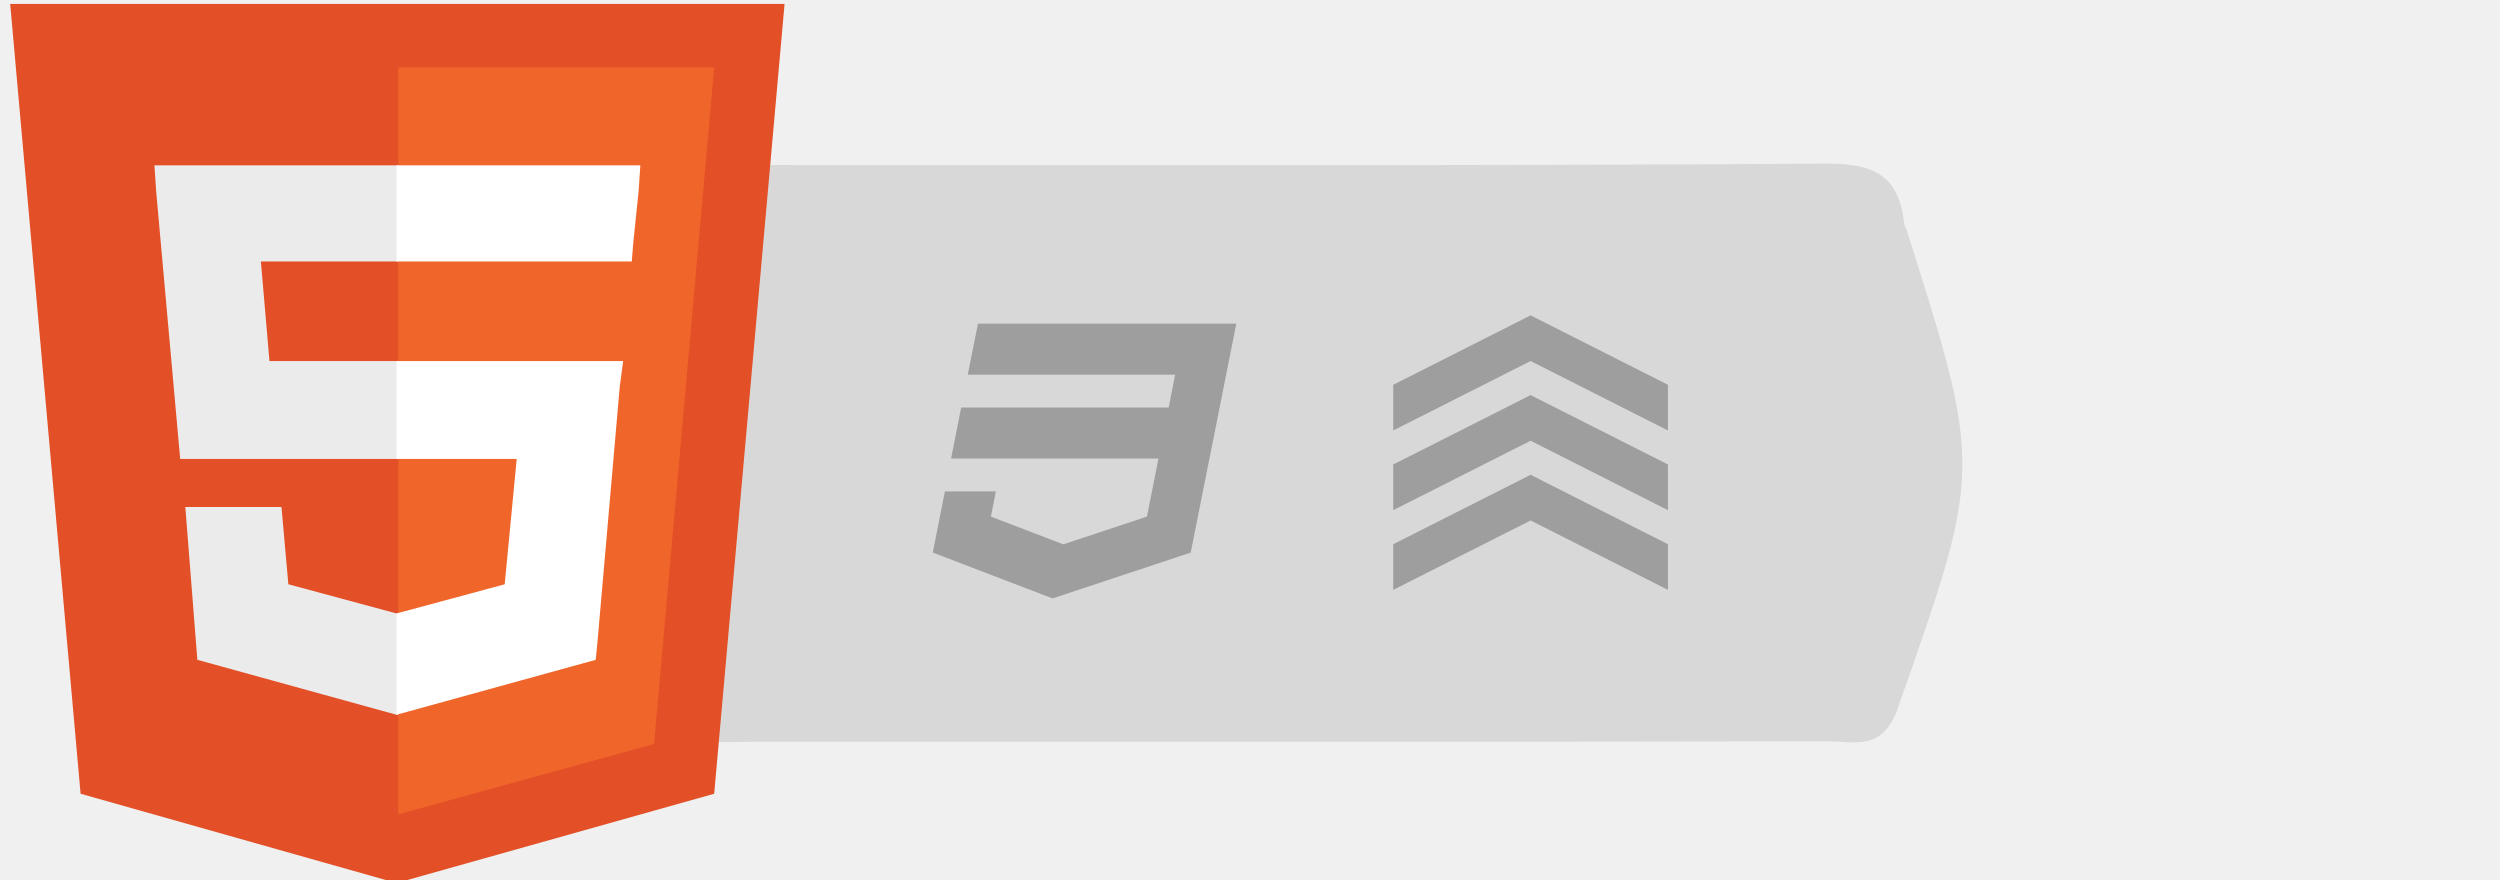
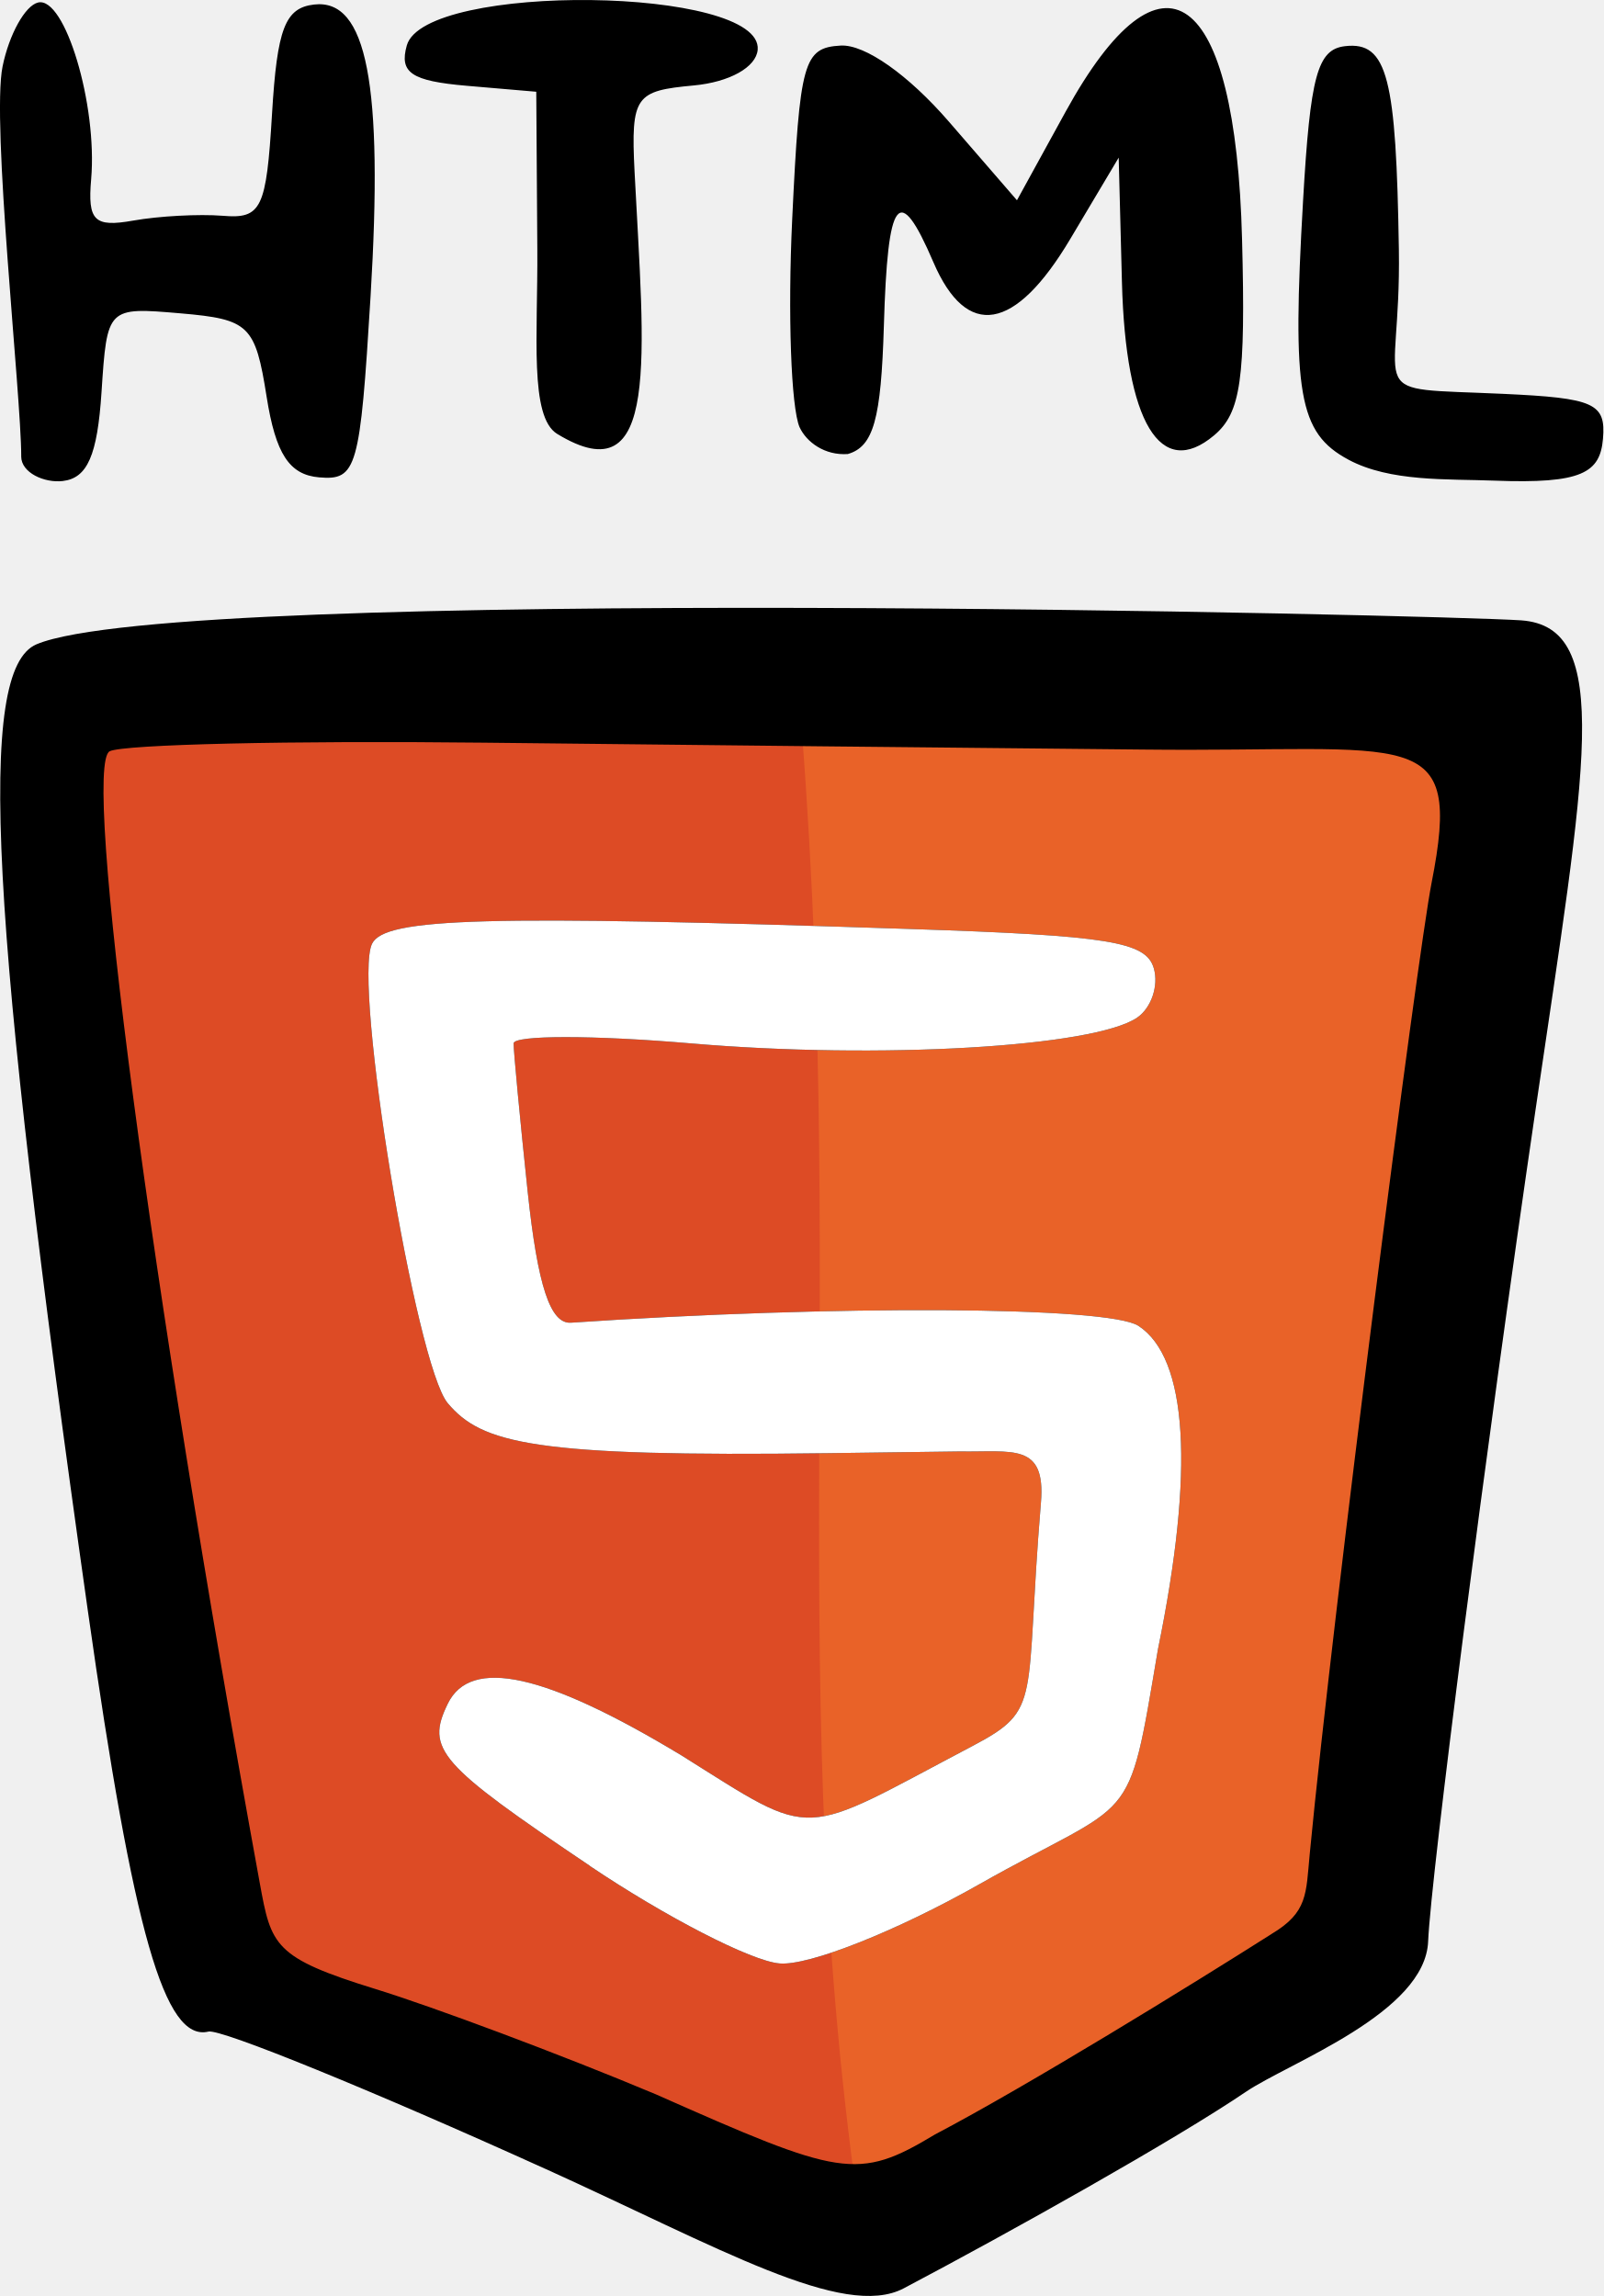
- <svg xmlns="http://www.w3.org/2000/svg" version="1.1" class="html5" x="0px" y="0px" width="182px" height="64px" viewBox="0 0 182 64" style="enable-background:new 0 0 182 64;" xml:space="preserve">
-   <g id="fondo-2">
-     <path style="fill:none;" d="M83.577,26.244c-3.152-0.115-6.312-0.119-9.466-0.041c-0.857,0.021-1.585,0.672-1.587,1.613   c-0.003,1.162,1.003,1.085,1.797,1.18c2.251,0.268,4.585-0.459,7.472,0.739c-1.473,0.145-2.301,0.113-3.064,0.321   c-2.179,0.593-6.144-1.516-6.23,1.613c-0.073,2.635,3.867,0.812,5.953,1.335c0.928,0.232,2.16-0.063,2.333,1.274   c0.169,1.304-1.001,1.441-1.899,1.884c-1.762,0.866-3.254,0.465-4.565-0.764c-1.025-0.961-2.07-2.157-3.097-0.295   c-0.729,1.32,0.004,2.34,1.338,3.245c3.504,2.375,7.098,1.463,9.708-0.709c2.904-2.415,2.502-6.566,2.576-10.167   C84.855,27.054,84.035,26.261,83.577,26.244z" />
-     <path style="fill:none;" d="M103.521,30.688c4.455-3.353,8.795-2.849,13.209,0.087c0.637,0.424,1.63,0.325,1.947-0.934   c-0.162-0.342-0.308-0.811-0.576-1.191c-3.091-4.386-12.623-4.492-16.066-0.156c-0.366,0.462-0.732,1.271-0.569,1.732   C101.81,31.201,102.881,31.171,103.521,30.688z" />
-     <path style="fill:none;" d="M101.857,38.353c-0.381,0.397-0.686,1.275-0.508,1.725c0.496,1.251,1.65,1.033,2.467,0.454   c4.127-2.928,8.169-2.987,12.326-0.039c0.984,0.699,2.219,0.884,2.701-0.939c-0.19-0.354-0.337-0.845-0.65-1.178   C114.842,34.816,105.279,34.783,101.857,38.353z" />
-     <path style="fill:none;" d="M103.954,35.524c1.934-0.904,3.854-1.839,5.983-2.859c1.998,0.935,3.916,1.858,5.858,2.729   c1.026,0.459,2.259,1.242,2.89-0.396c0.458-1.19-0.641-1.542-1.472-2.145c-4.932-3.569-9.733-3.172-14.628,0.072   c-0.939,0.622-1.748,1.203-1.224,2.275C101.93,36.361,103.03,35.957,103.954,35.524z" />
-     <path style="fill:#D8D8D8;" d="M138.789,16.709c-0.051-0.159-0.155-0.308-0.172-0.468c-0.362-3.488-2.256-4.351-5.705-4.328   c-25.652,0.166-51.308,0.096-76.962,0.101c-1.833,13.952-2.93,27.973-3.835,42.011c1-0.009,1.999-0.024,2.999-0.024   c25.987-0.001,51.975,0.016,77.962-0.034c1.948-0.004,3.972,0.756,5.089-2.425C144.254,34.205,144.375,34.248,138.789,16.709z" />
-   </g>
-   <g id="cualificaciones">
-     <g id="semantic">
-       <polygon id="superior" style="fill:#9E9E9E;" points="111.428,22.958 101.426,28.014 101.426,31.338 111.428,26.283    121.426,31.338 121.426,28.014   " />
-       <g id="media">
-         <polygon id="chevron_1_" style="fill:#9E9E9E;" points="111.428,28.761 101.426,33.816 101.426,37.141 111.428,32.085     121.426,37.141 121.426,33.816    " />
-       </g>
-       <g id="inferior">
-         <polygon id="chevron_2_" style="fill:#9E9E9E;" points="111.428,34.565 101.426,39.62 101.426,42.944 111.428,37.89     121.426,42.944 121.426,39.62    " />
-       </g>
-     </g>
-     <path id="css3_1_" style="fill:#9E9E9E;" d="M71.195,23.565l-0.742,3.709h15.098l-0.472,2.396H69.972L69.24,33.38h15.098   l-0.842,4.23l-6.086,2.016l-5.272-2.016l0.36-1.834h-3.709l-0.883,4.451l8.723,3.338l10.055-3.338l1.333-6.697l0.271-1.344   l1.714-8.621H71.195z" />
-   </g>
-   <g id="html5_1_">
-     <path style="fill:#E34F26;" d="M5.867,57.785l-5.125-57.5h56.375l-5.125,57.5l-23.125,6.5" />
-     <path style="fill:#EF652A;" d="M28.992,59.285l18.625-5.125l4.375-49.25h-23" />
-     <path style="fill:#EBEBEB;" d="M28.992,26.285h-9.375l-0.625-7.25h10v-7h-0.125H11.242l0.125,1.875l1.75,19.5h15.875V26.285z    M28.992,44.66h-0.125l-7.875-2.125l-0.5-5.625h-3.75h-3.25l0.875,11.125l14.5,4h0.125V44.66z" />
-     <path style="fill:#FFFFFF;" d="M28.867,26.285v7.125h8.75l-0.875,9.125l-7.875,2.125v7.375l14.5-4l0.125-1.25l1.625-18.625   l0.25-1.875h-2H28.867z M28.867,12.035v4.375v2.625l0,0h17.125l0,0l0,0l0.125-1.5l0.375-3.625l0.125-1.875H28.867z" />
-   </g>
+ <svg xmlns="http://www.w3.org/2000/svg" width="59.294mm" height="84.931mm" viewBox="0 0 59.294 84.931">
+   <path d="m -1047.6,-161.46 52.373,1.205 -4.247,46.635 -18.835,9.223 -24.374,-9.846 z" fill="#dd4b25" paint-order="markers stroke fill" transform="translate(-136.8219,-187.2037) translate(1187.003,374.1535)" />
+   <path d="m -1020.703,-162.027 c 1.983,22.555 -0.608,37.422 2.393,57.629 l 18.835,-9.223 4.247,-46.635 z" fill="#e96228" paint-order="markers stroke fill" transform="translate(-136.8219,-187.2037) translate(1187.003,374.1535)" />
+   <path d="m -1030.015,-106.722 c -6.4,-2.901 -12.006,-5.186 -12.457,-5.078 -1.619,0.389 -2.77,-3.63 -4.464,-15.59 -3.639,-25.689 -4.121,-34.788 -1.894,-35.727 5.246,-2.212 52.08,-1.082 54.896,-0.886 3.437,0.24 2.394,5.446 0.534,18.125 -1.861,12.679 -3.866,28.338 -3.968,30.725 -0.089,2.659 -5.123,4.494 -6.728,5.573 -2.656,1.801 -8.732,5.201 -12.664,7.277 -2.228,1.177 -6.854,-1.519 -13.254,-4.42 z m 26.857,-8.69 c 1.345,-0.803 1.269,-1.482 1.41,-2.95 0.872,-9.107 3.984,-33.27 4.505,-35.921 1.172,-5.959 -0.65,-4.829 -10.637,-4.94 -6.337,-0.06 -17.328,-0.175 -24.425,-0.255 -7.096,-0.08 -13.315,0.063 -13.82,0.318 -1.027,0.519 1.501,19.696 5.552,41.877 0.421,2.306 0.517,2.749 4.277,3.909 2.107,0.65 6.772,2.387 10.357,3.89 6.846,3.036 7.465,3.22 10.338,1.487 3.362,-1.763 9.516,-5.554 12.443,-7.414 z m -25.201,-2.514 c -5.604,-3.77 -6.083,-4.315 -5.264,-6 0.846,-1.742 3.618,-1.128 8.653,1.917 5.046,3.165 4.255,3.065 10.749,-0.353 2.623,-1.381 1.916,-1.588 2.534,-9.008 0.185,-2.225 -1.056,-1.858 -3.008,-1.89 l -4.9,0.065 c -10.861,0.143 -12.771,-0.357 -14.029,-1.851 -1.187,-1.411 -3.512,-15.525 -2.799,-16.993 0.47,-0.966 4.189,-1.068 19.889,-0.547 7.358,0.244 8.736,0.467 9.021,1.455 0.185,0.642 -0.092,1.461 -0.613,1.821 -1.586,1.092 -9.546,1.554 -16.493,0.957 -3.611,-0.31 -6.567,-0.311 -6.569,-0.001 0,0.309 0.233,2.777 0.52,5.484 0.37,3.486 0.836,4.9 1.6,4.848 9.787,-0.664 19.871,-0.609 20.983,0.115 1.829,1.191 2.081,5.345 0.725,11.964 -1.145,6.783 -0.777,5.394 -6.618,8.7 -3.066,1.736 -6.309,3.02 -7.379,2.922 -1.05,-0.09 -4.205,-1.718 -7.01,-3.605 z m -21.037,-52.14 c 0,-2.266 -1.114,-12.365 -0.689,-14.432 0.244,-1.185 0.835,-2.247 1.313,-2.359 0.992,-0.233 2.198,3.785 1.962,6.534 -0.135,1.542 0.115,1.789 1.556,1.533 0.943,-0.168 2.431,-0.248 3.307,-0.178 1.434,0.123 1.616,-0.258 1.825,-3.767 0.189,-3.157 0.482,-3.923 1.555,-4.047 1.953,-0.226 2.566,2.94 2.089,10.801 -0.387,6.376 -0.509,6.809 -1.903,6.689 -1.102,-0.095 -1.607,-0.87 -1.94,-2.98 -0.418,-2.648 -0.645,-2.869 -3.175,-3.086 -2.717,-0.234 -2.725,-0.234 -2.931,2.913 -0.153,2.341 -0.522,3.184 -1.437,3.289 -0.677,0.078 -1.533,-0.307 -1.533,-0.907 z m 19.823,-0.831 c -1.037,-0.631 -0.716,-3.641 -0.738,-6.841 l -0.039,-5.818 -2.574,-0.221 c -2.043,-0.176 -2.499,-0.483 -2.213,-1.494 0.663,-2.34 13.176,-2.184 12.975,0.161 -0.055,0.647 -1.042,1.198 -2.364,1.321 -2.146,0.2 -2.333,0.375 -2.189,3.195 0.349,6.838 0.965,12.024 -2.857,9.697 z m 8.96,-0.249 c -0.316,-0.736 -0.439,-4.195 -0.273,-7.686 0.278,-5.852 0.419,-6.354 1.794,-6.432 0.894,-0.051 2.5,1.079 4.005,2.819 l 2.513,2.903 1.794,-3.267 c 3.588,-6.533 6.292,-4.582 6.53,4.714 0.135,5.172 -0.044,6.416 -1.034,7.249 -1.98,1.666 -3.273,-0.474 -3.408,-5.664 l -0.12,-4.609 -1.792,3.011 c -2.04,3.427 -3.828,3.729 -5.062,0.854 -1.276,-2.97 -1.69,-2.435 -1.83,2.363 -0.102,3.451 -0.384,4.462 -1.333,4.736 -0.853,0.061 -1.53,-0.442 -1.783,-0.991 z m 20.3,1.201 c -1.853,-0.991 -2.091,-2.457 -1.681,-9.579 0.266,-4.626 0.53,-5.599 1.552,-5.718 1.582,-0.185 1.891,1.196 1.991,7.527 0.088,5.644 -1.47,5.09 3.856,5.334 3.373,0.155 3.805,0.348 3.691,1.664 -0.108,1.248 -0.761,1.672 -4.019,1.546 -1.745,-0.067 -3.848,0.051 -5.391,-0.774 z" transform="translate(-136.8219,-187.2037) translate(1187.003,374.1535)" />
+   <path d="m -1028.359,-117.926 c -5.604,-3.77 -6.083,-4.315 -5.264,-6 0.846,-1.742 3.618,-1.128 8.653,1.917 5.046,3.165 4.255,3.065 10.749,-0.353 2.623,-1.381 1.916,-1.588 2.534,-9.008 0.185,-2.225 -1.056,-1.858 -3.008,-1.89 l -4.9,0.065 c -10.861,0.143 -12.771,-0.357 -14.029,-1.851 -1.187,-1.411 -3.512,-15.525 -2.799,-16.993 0.47,-0.966 4.189,-1.068 19.889,-0.547 7.358,0.244 8.736,0.467 9.021,1.455 0.185,0.642 -0.092,1.461 -0.613,1.821 -1.586,1.092 -9.546,1.554 -16.493,0.957 -3.611,-0.31 -6.567,-0.311 -6.569,-0.001 0,0.309 0.233,2.777 0.52,5.484 0.37,3.486 0.836,4.9 1.6,4.848 9.787,-0.664 19.871,-0.609 20.983,0.115 1.829,1.191 2.081,5.345 0.725,11.964 -1.145,6.783 -0.777,5.394 -6.618,8.7 -3.066,1.736 -6.309,3.02 -7.379,2.922 -1.05,-0.09 -4.205,-1.718 -7.01,-3.605 z" fill="#fff" transform="translate(-136.8219,-187.2037) translate(1187.003,374.1535)" />
</svg>
